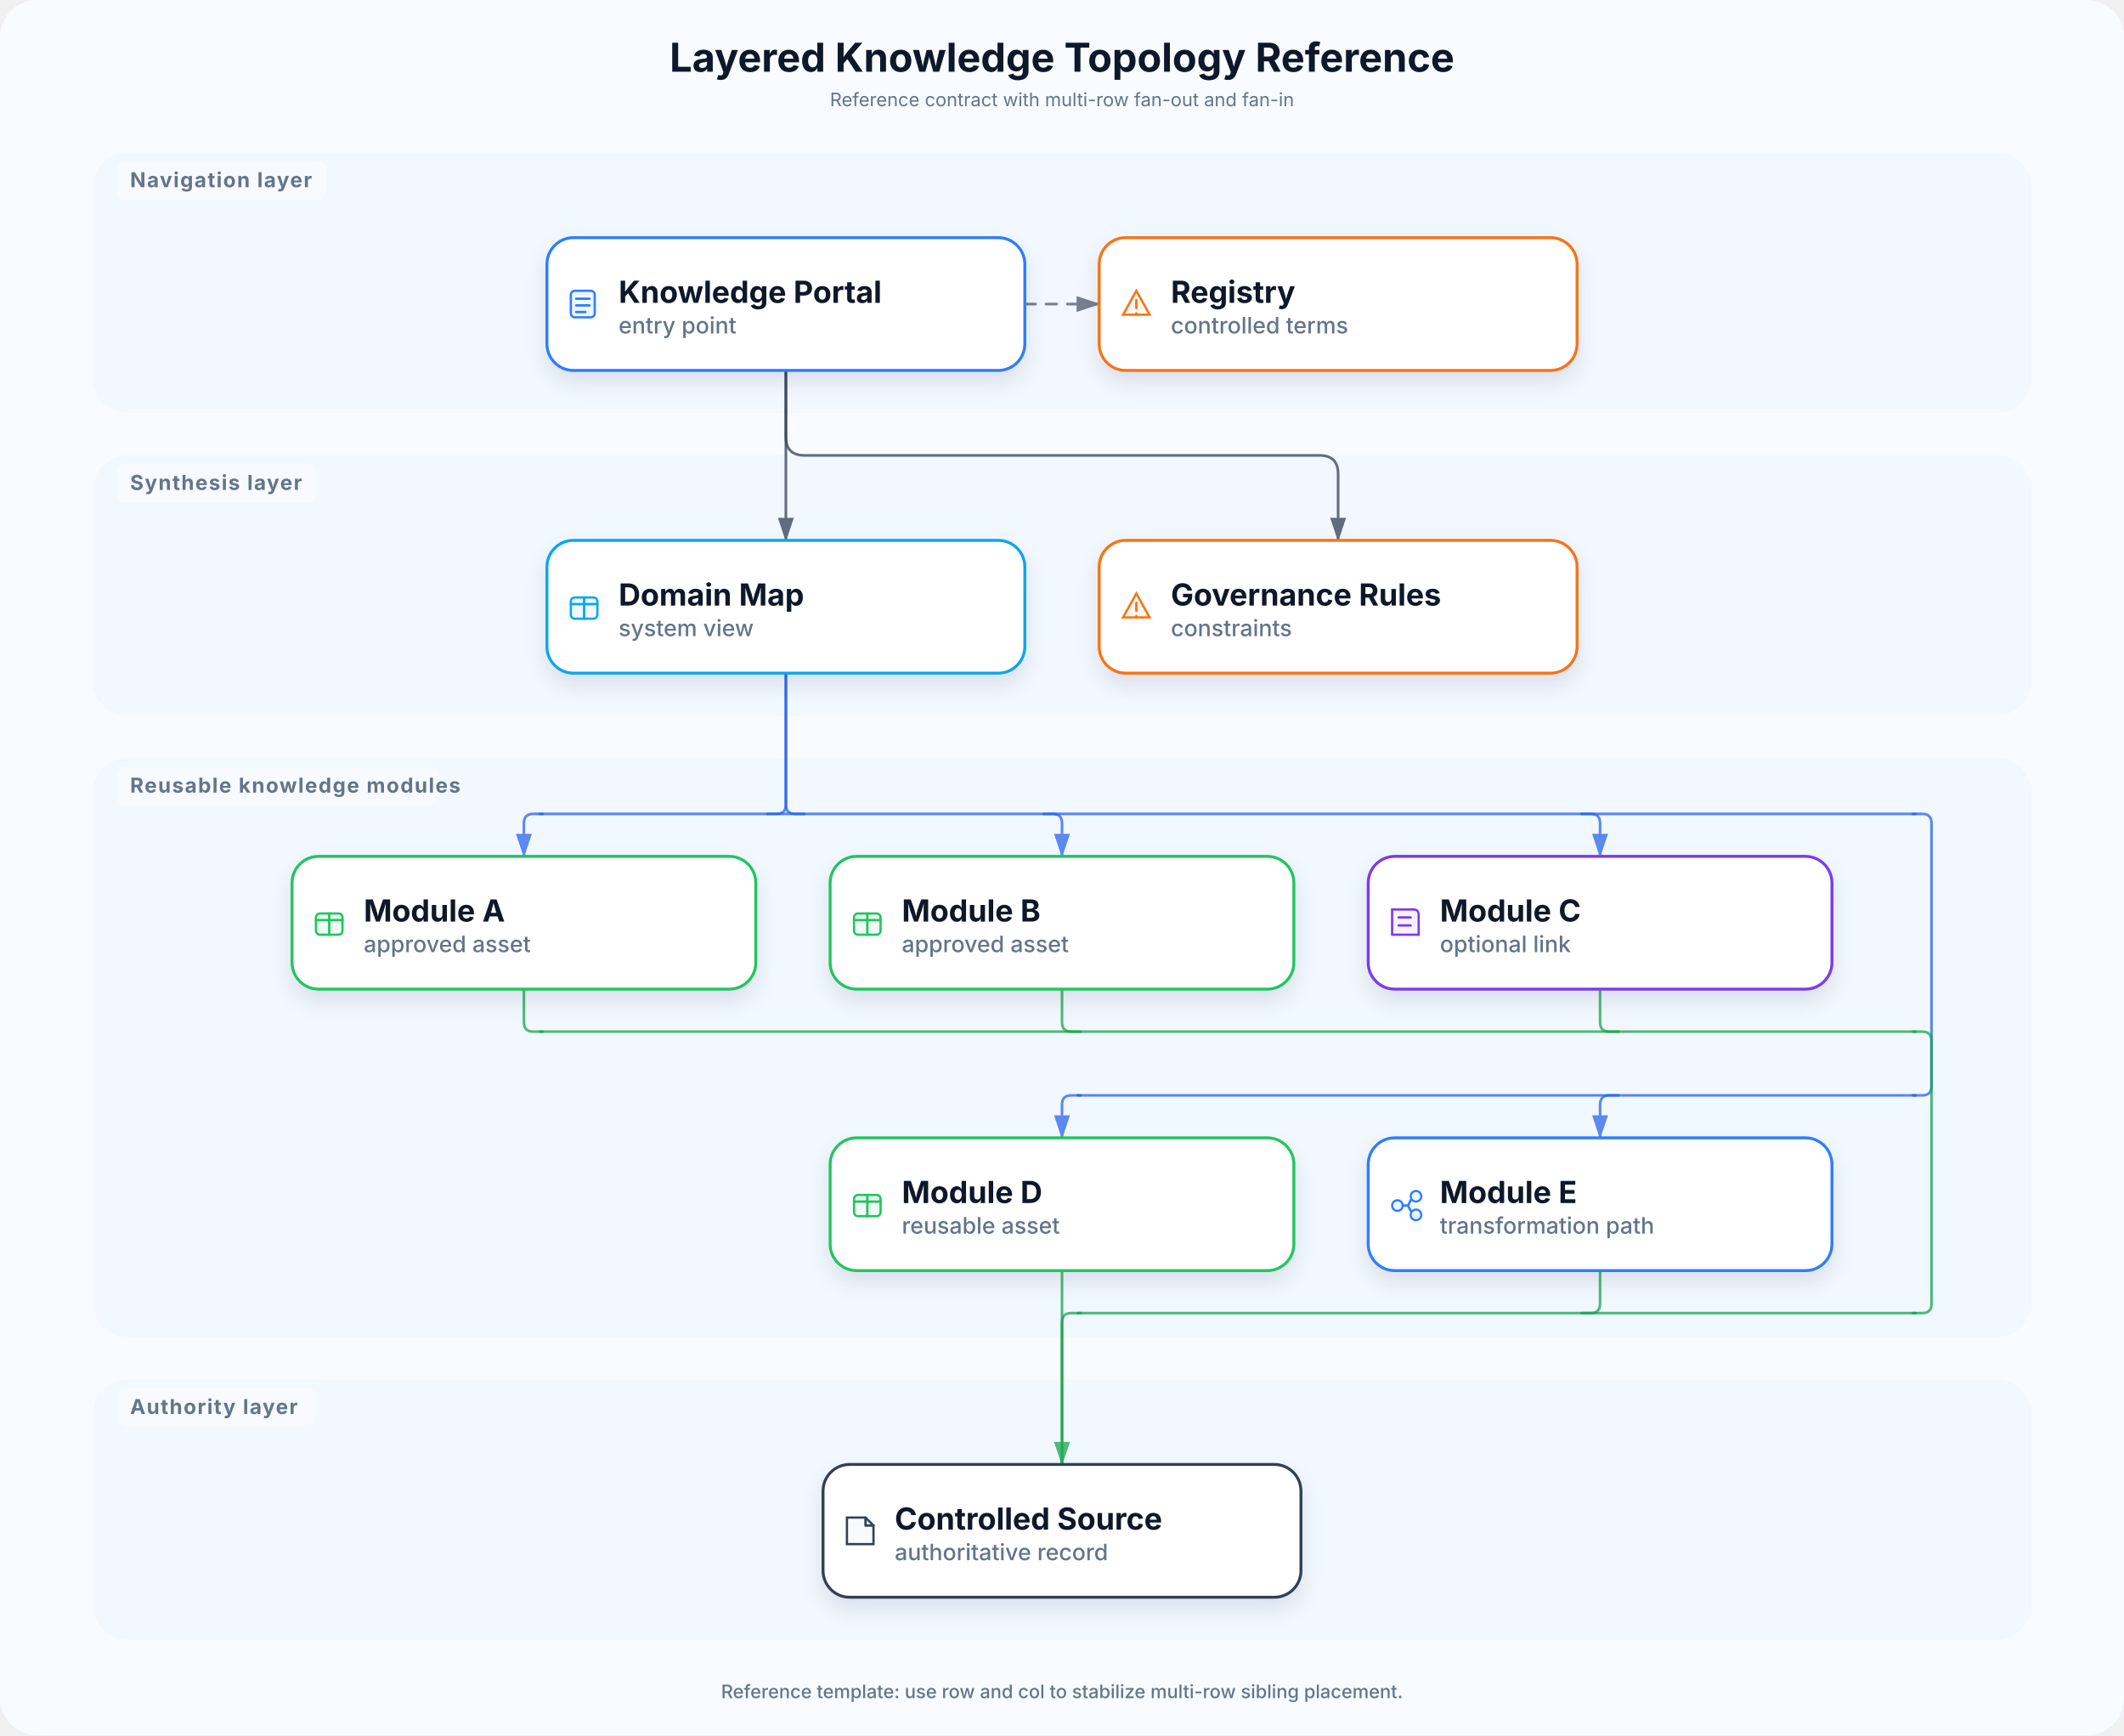
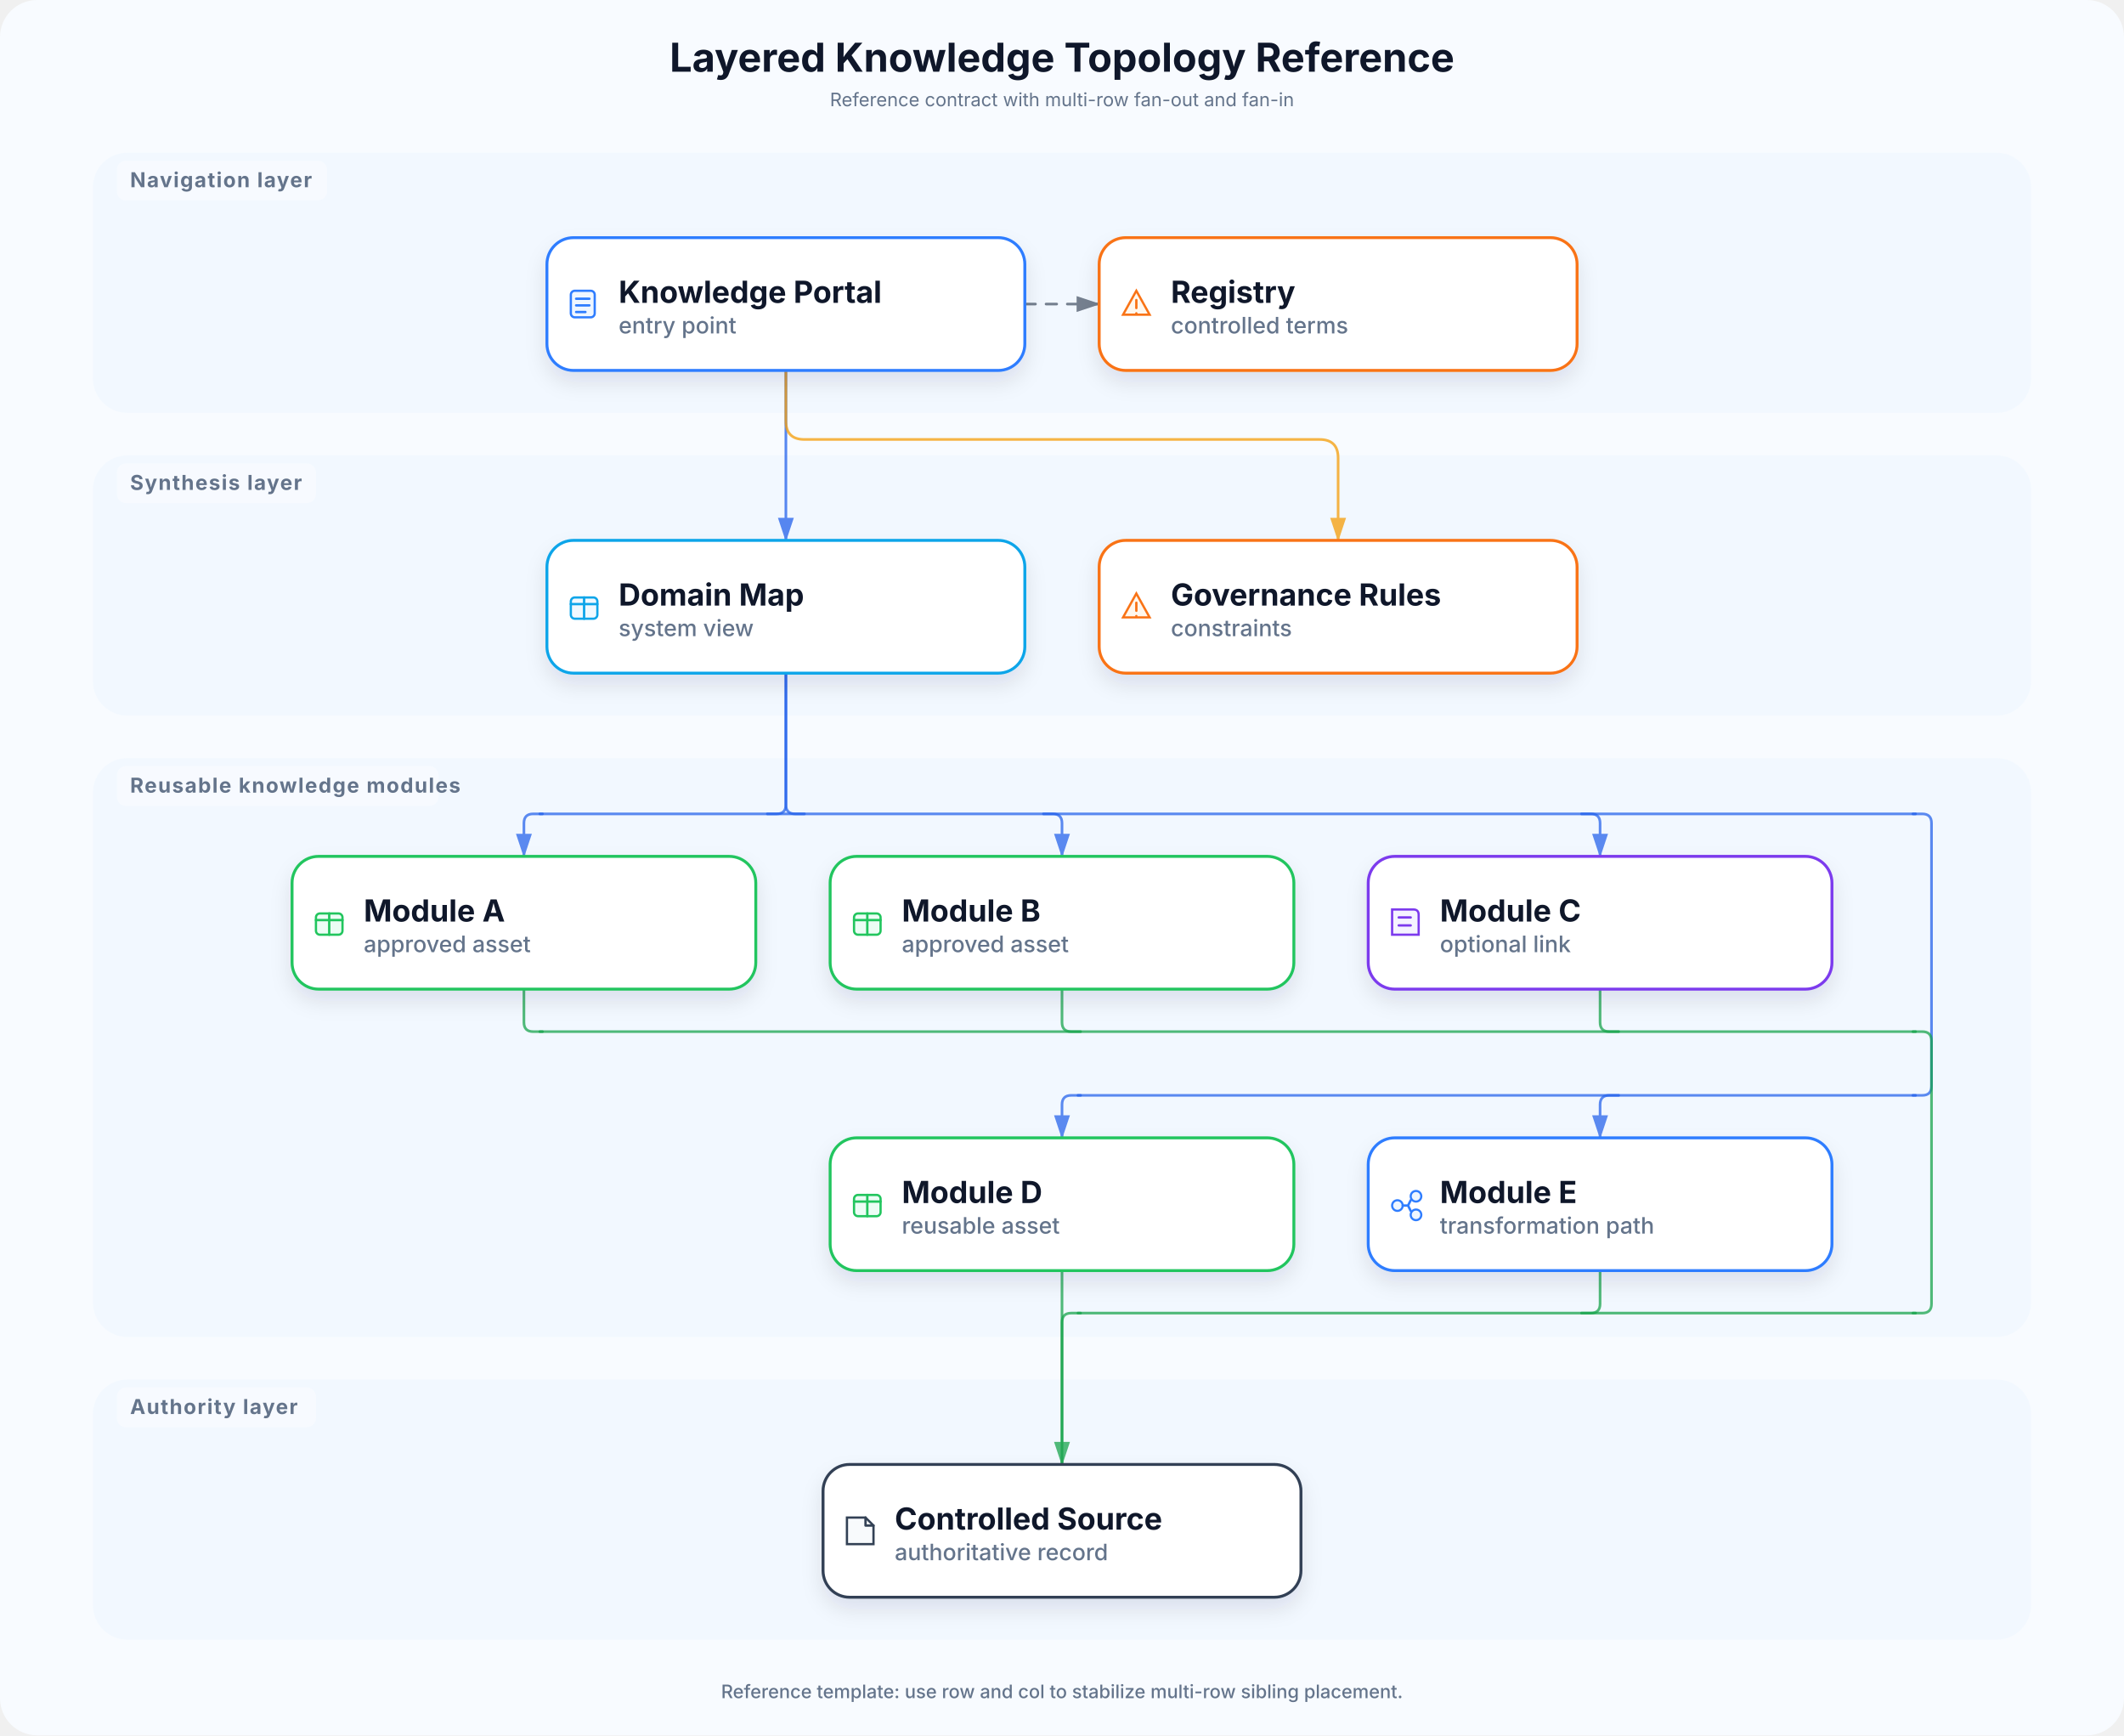
<svg xmlns="http://www.w3.org/2000/svg" width="1600" height="1307" viewBox="0 0 1600 1307" role="img" aria-label="Layered Knowledge Topology Reference" data-style="modern-tech" data-diagram-type="layered_knowledge_topology">
  <defs>
    <filter id="shadow" x="-20%" y="-30%" width="140%" height="170%">
      <feDropShadow dx="0" dy="8" stdDeviation="8" flood-color="#0F172A" flood-opacity="0.1" />
    </filter>
    <marker id="arrow" markerWidth="10" markerHeight="10" refX="8.5" refY="3" orient="auto" markerUnits="strokeWidth">
      <path d="M0,0 L0,6 L9,3 z" fill="context-stroke" />
    </marker>
    <marker id="arrow-fanout" markerWidth="10" markerHeight="10" refX="8.5" refY="3" orient="auto" markerUnits="strokeWidth">
      <path d="M0,0 L0,6 L9,3 z" fill="context-stroke" />
    </marker>
    <marker id="arrow-fanin" markerWidth="10" markerHeight="10" refX="8.5" refY="3" orient="auto" markerUnits="strokeWidth">
      <path d="M0,0 L0,6 L9,3 z" fill="context-stroke" />
    </marker>
    <style>
    [data-style="modern-tech"] .title{font:700 30px Inter,Segoe UI,Aptos,Arial,sans-serif;fill:#0F172A;letter-spacing:0;text-transform:none}
    [data-style="modern-tech"] .subtitle{font:400 14px Inter,Segoe UI,Aptos,Arial,sans-serif;fill:#64748B}
    [data-style="modern-tech"] .group-label{font:700 15.5px Inter,Segoe UI,Aptos,Arial,sans-serif;fill:#64748B;letter-spacing:.06em;text-transform:uppercase}
    [data-style="modern-tech"] .card-title{font:700 18px Inter,Segoe UI,Aptos,Arial,sans-serif;fill:#0F172A}
    [data-style="modern-tech"] .card-sub{font:500 13.5px Inter,Segoe UI,Aptos,Arial,sans-serif;fill:#64748B}
    [data-style="modern-tech"] .edge{fill:none;stroke:#334155;stroke-width:2;stroke-linecap:round;stroke-linejoin:round;opacity:0.76}
    [data-style="modern-tech"] .fanout{stroke:#2563EB;opacity:0.74}
    [data-style="modern-tech"] .fanin{stroke:#16A34A;opacity:0.74}
    [data-style="modern-tech"] .route-shared{marker-end:none}
    [data-style="modern-tech"] .edge-dashed{stroke-dasharray:8 8;opacity:0.66}
    [data-style="modern-tech"] .note{font:500 14px Inter,Segoe UI,Aptos,Arial,sans-serif;fill:#64748B}
    [data-style="modern-tech"] .mono{font-family:Inter,Segoe UI,Aptos,Arial,sans-serif}
    [data-style="modern-tech"] .table-header{font:700 15.5px Inter,Segoe UI,Aptos,Arial,sans-serif;fill:#0F172A;letter-spacing:.06em;text-transform:uppercase}
    [data-style="modern-tech"] .table-cell{font:500 17px Inter,Segoe UI,Aptos,Arial,sans-serif;fill:#0F172A}
    [data-style="modern-tech"] .table-cell-secondary{font:500 17px Inter,Segoe UI,Aptos,Arial,sans-serif;fill:#64748B}
    [data-style="modern-tech"] .info-panel-title{font:700 15.5px Inter,Segoe UI,Aptos,Arial,sans-serif;fill:#0F172A;letter-spacing:.06em;text-transform:uppercase}
    [data-style="modern-tech"] .info-panel-item{font:500 14px Inter,Segoe UI,Aptos,Arial,sans-serif;fill:#64748B}
    [data-style="modern-tech"] .tree-level-label{font:700 15.5px Inter,Segoe UI,Aptos,Arial,sans-serif;fill:#64748B;letter-spacing:.06em;text-transform:uppercase}
    [data-style="modern-tech"] .hub-label{font:700 15.5px Inter,Segoe UI,Aptos,Arial,sans-serif;fill:#64748B;letter-spacing:.06em;text-transform:uppercase}
    [data-style="modern-tech"] .icon-line{fill:none;stroke-width:1.8;stroke-linecap:round;stroke-linejoin:round}
  </style>
  </defs>
  <rect x="0" y="0" width="1600" height="1307" rx="28" fill="#F8FBFF" />
  <text x="800.0" y="54" text-anchor="middle" class="title">Layered Knowledge Topology Reference</text>
  <text x="800.0" y="80.0" text-anchor="middle" class="subtitle">Reference contract with multi-row fan-out and fan-in</text>
  <rect x="70" y="115" width="1460" height="196" class="group-panel" rx="26" fill="#EEF6FF" fill-opacity="0.58" />
  <rect x="70" y="343" width="1460" height="196" class="group-panel" rx="26" fill="#EEF6FF" fill-opacity="0.58" />
  <rect x="70" y="571" width="1460" height="436" class="group-panel" rx="26" fill="#EEF6FF" fill-opacity="0.58" />
  <rect x="70" y="1039" width="1460" height="196" class="group-panel" rx="26" fill="#EEF6FF" fill-opacity="0.58" />
  <path d="M 592.0 507.0 L 592.0 606.0 Q 592.0 613.0 585.0 613.0 L 578.0 613.0" class="edge fanout route-shared branch" />
  <path d="M 592.0 507.0 L 592.0 606.0 Q 592.0 613.0 599.0 613.0 L 606.0 613.0" class="edge fanout route-shared branch" />
  <path d="M 1441.0 613.0 L 1448.0 613.0 Q 1455.0 613.0 1455.0 620.0 L 1455.0 818.0 Q 1455.0 825.0 1448.0 825.0 L 1441.0 825.0" class="edge fanout route-shared trunk" />
  <path d="M 406.67 613.0 L 1443.0 613.0" class="edge fanout route-shared bus" />
  <path d="M 408.67 613.0 L 401.67 613.0 Q 394.67 613.0 394.67 620.0 L 394.67 645.0" class="edge fanout terminal" marker-end="url(#arrow-fanout)" />
  <path d="M 786.0 613.0 L 793.0 613.0 Q 800.0 613.0 800.0 620.0 L 800.0 645.0" class="edge fanout terminal" marker-end="url(#arrow-fanout)" />
  <path d="M 1191.33 613.0 L 1198.33 613.0 Q 1205.33 613.0 1205.33 620.0 L 1205.33 645.0" class="edge fanout terminal" marker-end="url(#arrow-fanout)" />
  <path d="M 812.0 825.0 L 1443.0 825.0" class="edge fanout route-shared bus" />
  <path d="M 814.0 825.0 L 807.0 825.0 Q 800.0 825.0 800.0 832.0 L 800.0 857.0" class="edge fanout terminal" marker-end="url(#arrow-fanout)" />
  <path d="M 1219.33 825.0 L 1212.33 825.0 Q 1205.33 825.0 1205.33 832.0 L 1205.33 857.0" class="edge fanout terminal" marker-end="url(#arrow-fanout)" />
  <path d="M 1441.0 777.0 L 1448.0 777.0 Q 1455.0 777.0 1455.0 784.0 L 1455.0 982.0 Q 1455.0 989.0 1448.0 989.0 L 1441.0 989.0" class="edge fanin route-shared trunk" />
  <path d="M 394.67 745.0 L 394.67 770.0 Q 394.67 777.0 401.67 777.0 L 408.67 777.0" class="edge fanin route-shared branch" />
  <path d="M 800.0 745.0 L 800.0 770.0 Q 800.0 777.0 807.0 777.0 L 814.0 777.0" class="edge fanin route-shared branch" />
  <path d="M 1205.33 745.0 L 1205.33 770.0 Q 1205.33 777.0 1212.33 777.0 L 1219.33 777.0" class="edge fanin route-shared branch" />
  <path d="M 406.67 777.0 L 1443.0 777.0" class="edge fanin route-shared bus" />
  <path d="M 1205.33 957.0 L 1205.33 982.0 Q 1205.33 989.0 1198.33 989.0 L 1191.33 989.0" class="edge fanin route-shared branch" />
  <path d="M 812.0 989.0 L 1443.0 989.0" class="edge fanin route-shared bus" />
  <path d="M 814.0 989.0 L 807.0 989.0 Q 800.0 989.0 800.0 996.0 L 800.0 1103.0" class="edge fanin route-shared merge" />
  <path d="M 800.0 957.0 L 800.0 1103.0" class="edge fanin terminal" marker-end="url(#arrow-fanin)" />
  <path d="M 772.0 229.0 L 828.0 229.0" class="edge edge-dashed" marker-end="url(#arrow)" />
-   <path d="M 592.0 279 L 592.0 407" class="edge" marker-end="url(#arrow)" />
-   <path d="M 592.0 279 L 592.0 329.0 Q 592.0 343.0 606.0 343.0 L 994.0 343.0 Q 1008.0 343.0 1008.0 357.0 L 1008.0 407" class="edge" marker-end="url(#arrow)" />
+   <path d="M 592.0 279 L 592.0 407" class="edge direct-link" marker-end="url(#arrow)" style="stroke:#2563EB" data-route-color="#2563EB" data-direct-corridor="down:279:407" data-direct-lane="0" data-lane-shift="0.0" />
+   <path d="M 592.0 279 L 592.0 317.0 Q 592.0 331.0 606.0 331.0 L 994.0 331.0 Q 1008.0 331.0 1008.0 345.0 L 1008.0 407" class="edge direct-link" marker-end="url(#arrow)" style="stroke:#F59E0B" data-route-color="#F59E0B" data-direct-corridor="down:279:407" data-direct-lane="1" data-lane-shift="-12.0" />
  <g class="group-label-wrap">
    <rect x="88" y="121" width="158.4" height="30" rx="7" fill="#F8FBFF" fill-opacity="0.78" />
    <text x="98" y="141" class="group-label">Navigation layer</text>
  </g>
  <g class="group-label-wrap">
    <rect x="88" y="349" width="150.0" height="30" rx="7" fill="#F8FBFF" fill-opacity="0.78" />
    <text x="98" y="369" class="group-label">Synthesis layer</text>
  </g>
  <g class="group-label-wrap">
    <rect x="88" y="577" width="242.4" height="30" rx="7" fill="#F8FBFF" fill-opacity="0.78" />
    <text x="98" y="597" class="group-label">Reusable knowledge modules</text>
  </g>
  <g class="group-label-wrap">
    <rect x="88" y="1045" width="150.0" height="30" rx="7" fill="#F8FBFF" fill-opacity="0.78" />
    <text x="98" y="1065" class="group-label">Authority layer</text>
  </g>
  <g id="node-portal" class="card node-card">
    <rect x="412.0" y="179" width="360" height="100" rx="20" fill="#FFFFFF" stroke="#2F7DFF" stroke-width="2.2" filter="url(#shadow)" />
    <rect x="430.0" y="219.0" width="18" height="20" rx="3" fill="#EFF6FF" stroke="#2F7DFF" stroke-width="1.7" />
    <path d="M434.0,225.0 H444.0 M434.0,230.0 H444.0 M434.0,235.0 H441.0" class="icon-line" stroke="#2F7DFF" />
    <text x="466.0" y="228.099" text-anchor="start" class="card-title" style="font-size:22.9px">Knowledge Portal</text>
    <text x="466.0" y="251.128" text-anchor="start" class="card-sub" style="font-size:17.1px">entry point</text>
  </g>
  <g id="node-registry" class="card node-card">
    <rect x="828.0" y="179" width="360" height="100" rx="20" fill="#FFFFFF" stroke="#F97316" stroke-width="2.2" filter="url(#shadow)" />
    <path d="M856.0,219.0 L866.0,237.0 H846.0 Z" fill="#FFF7ED" stroke="#F97316" stroke-width="1.7" />
    <path d="M856.0,226.0 V232.0 M856.0,236.0 V236.0" class="icon-line" stroke="#F97316" />
    <text x="882.0" y="228.099" text-anchor="start" class="card-title" style="font-size:22.9px">Registry</text>
    <text x="882.0" y="251.128" text-anchor="start" class="card-sub" style="font-size:17.1px">controlled terms</text>
  </g>
  <g id="node-domain_map" class="card node-card">
    <rect x="412.0" y="407" width="360" height="100" rx="20" fill="#FFFFFF" stroke="#0EA5E9" stroke-width="2.2" filter="url(#shadow)" />
    <rect x="430.0" y="450.0" width="20" height="16" rx="3" fill="#F0F9FF" stroke="#0EA5E9" stroke-width="1.7" />
    <path d="M430.0,455.0 H450.0 M440.0,450.0 V466.0" class="icon-line" stroke="#0EA5E9" />
    <text x="466.0" y="456.099" text-anchor="start" class="card-title" style="font-size:22.9px">Domain Map</text>
    <text x="466.0" y="479.128" text-anchor="start" class="card-sub" style="font-size:17.1px">system view</text>
  </g>
  <g id="node-rules" class="card node-card">
    <rect x="828.0" y="407" width="360" height="100" rx="20" fill="#FFFFFF" stroke="#F97316" stroke-width="2.2" filter="url(#shadow)" />
    <path d="M856.0,447.0 L866.0,465.0 H846.0 Z" fill="#FFF7ED" stroke="#F97316" stroke-width="1.7" />
    <path d="M856.0,454.0 V460.0 M856.0,464.0 V464.0" class="icon-line" stroke="#F97316" />
    <text x="882.0" y="456.099" text-anchor="start" class="card-title" style="font-size:22.9px">Governance Rules</text>
    <text x="882.0" y="479.128" text-anchor="start" class="card-sub" style="font-size:17.1px">constraints</text>
  </g>
  <g id="node-module_a" class="card node-card">
    <rect x="220.0" y="645" width="349.333" height="100" rx="20" fill="#FFFFFF" stroke="#22C55E" stroke-width="2.2" filter="url(#shadow)" />
    <rect x="238.0" y="688.0" width="20" height="16" rx="3" fill="#ECFDF5" stroke="#22C55E" stroke-width="1.7" />
    <path d="M238.0,693.0 H258.0 M248.0,688.0 V704.0" class="icon-line" stroke="#22C55E" />
    <text x="274.0" y="694.099" text-anchor="start" class="card-title" style="font-size:22.9px">Module A</text>
    <text x="274.0" y="717.128" text-anchor="start" class="card-sub" style="font-size:17.1px">approved asset</text>
  </g>
  <g id="node-module_b" class="card node-card">
    <rect x="625.333" y="645" width="349.333" height="100" rx="20" fill="#FFFFFF" stroke="#22C55E" stroke-width="2.2" filter="url(#shadow)" />
    <rect x="643.333" y="688.0" width="20" height="16" rx="3" fill="#ECFDF5" stroke="#22C55E" stroke-width="1.7" />
    <path d="M643.333,693.0 H663.333 M653.333,688.0 V704.0" class="icon-line" stroke="#22C55E" />
    <text x="679.333" y="694.099" text-anchor="start" class="card-title" style="font-size:22.9px">Module B</text>
    <text x="679.333" y="717.128" text-anchor="start" class="card-sub" style="font-size:17.1px">approved asset</text>
  </g>
  <g id="node-module_c" class="card node-card">
    <rect x="1030.667" y="645" width="349.333" height="100" rx="20" fill="#FFFFFF" stroke="#7C3AED" stroke-width="2.2" filter="url(#shadow)" />
    <path d="M1048.667,685.0 H1064.667 Q1068.667,685.0 1068.667,689.0 V704.0 H1048.667 Z" fill="#F5F3FF" stroke="#7C3AED" stroke-width="1.7" />
    <path d="M1053.667,691.0 H1062.667 M1053.667,697.0 H1062.667" class="icon-line" stroke="#7C3AED" />
    <text x="1084.667" y="694.099" text-anchor="start" class="card-title" style="font-size:22.9px">Module C</text>
    <text x="1084.667" y="717.128" text-anchor="start" class="card-sub" style="font-size:17.1px">optional link</text>
  </g>
  <g id="node-module_d" class="card node-card">
    <rect x="625.333" y="857" width="349.333" height="100" rx="20" fill="#FFFFFF" stroke="#22C55E" stroke-width="2.2" filter="url(#shadow)" />
    <rect x="643.333" y="900.0" width="20" height="16" rx="3" fill="#ECFDF5" stroke="#22C55E" stroke-width="1.7" />
    <path d="M643.333,905.0 H663.333 M653.333,900.0 V916.0" class="icon-line" stroke="#22C55E" />
    <text x="679.333" y="906.099" text-anchor="start" class="card-title" style="font-size:22.9px">Module D</text>
    <text x="679.333" y="929.128" text-anchor="start" class="card-sub" style="font-size:17.1px">reusable asset</text>
  </g>
  <g id="node-module_e" class="card node-card">
    <rect x="1030.667" y="857" width="349.333" height="100" rx="20" fill="#FFFFFF" stroke="#2F7DFF" stroke-width="2.2" filter="url(#shadow)" />
    <circle cx="1052.667" cy="908.0" r="4" fill="#EFF6FF" stroke="#2F7DFF" stroke-width="1.6" />
    <circle cx="1066.667" cy="901.0" r="4" fill="#EFF6FF" stroke="#2F7DFF" stroke-width="1.6" />
    <circle cx="1066.667" cy="915.0" r="4" fill="#EFF6FF" stroke="#2F7DFF" stroke-width="1.6" />
    <path d="M1056.667,908.0 H1060.667 M1062.667,904.0 L1060.667,908.0 L1062.667,912.0" class="icon-line" stroke="#2F7DFF" />
    <text x="1084.667" y="906.099" text-anchor="start" class="card-title" style="font-size:22.9px">Module E</text>
    <text x="1084.667" y="929.128" text-anchor="start" class="card-sub" style="font-size:17.1px">transformation path</text>
  </g>
  <g id="node-source_doc" class="card node-card">
    <rect x="620.0" y="1103" width="360" height="100" rx="20" fill="#FFFFFF" stroke="#334155" stroke-width="2.2" filter="url(#shadow)" />
    <path d="M638.0,1143.0 H652.0 L658.0,1149.0 V1163.0 H638.0 Z" fill="#F8FAFC" stroke="#334155" stroke-width="1.7" />
    <path d="M652.0,1143.0 V1149.0 H658.0" class="icon-line" stroke="#334155" />
    <text x="674.0" y="1152.099" text-anchor="start" class="card-title" style="font-size:22.9px">Controlled Source</text>
    <text x="674.0" y="1175.128" text-anchor="start" class="card-sub" style="font-size:17.1px">authoritative record</text>
  </g>
  <text x="800.0" y="1279" text-anchor="middle" class="note">Reference template: use row and col to stabilize multi-row sibling placement.</text>
</svg>
